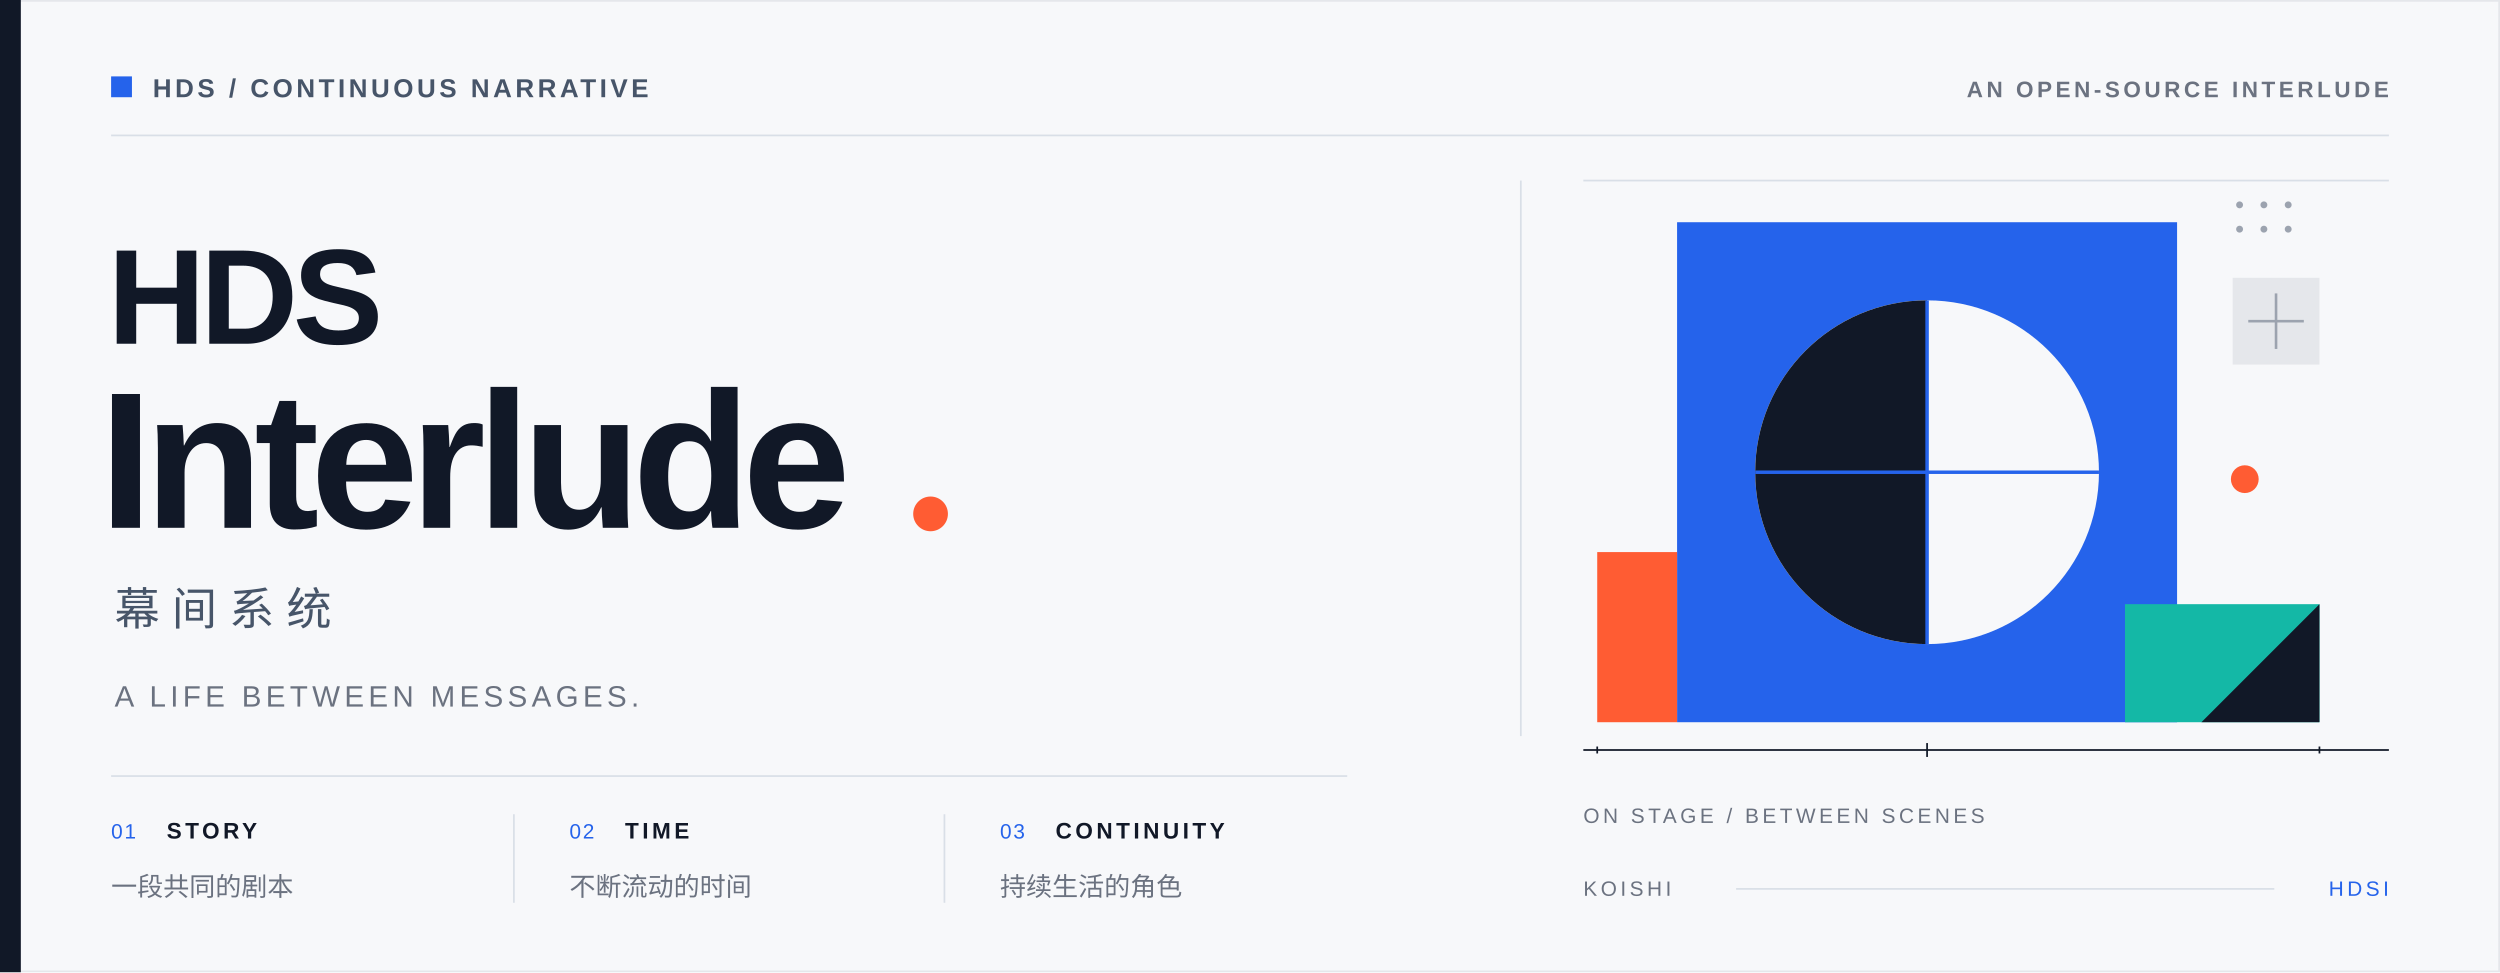
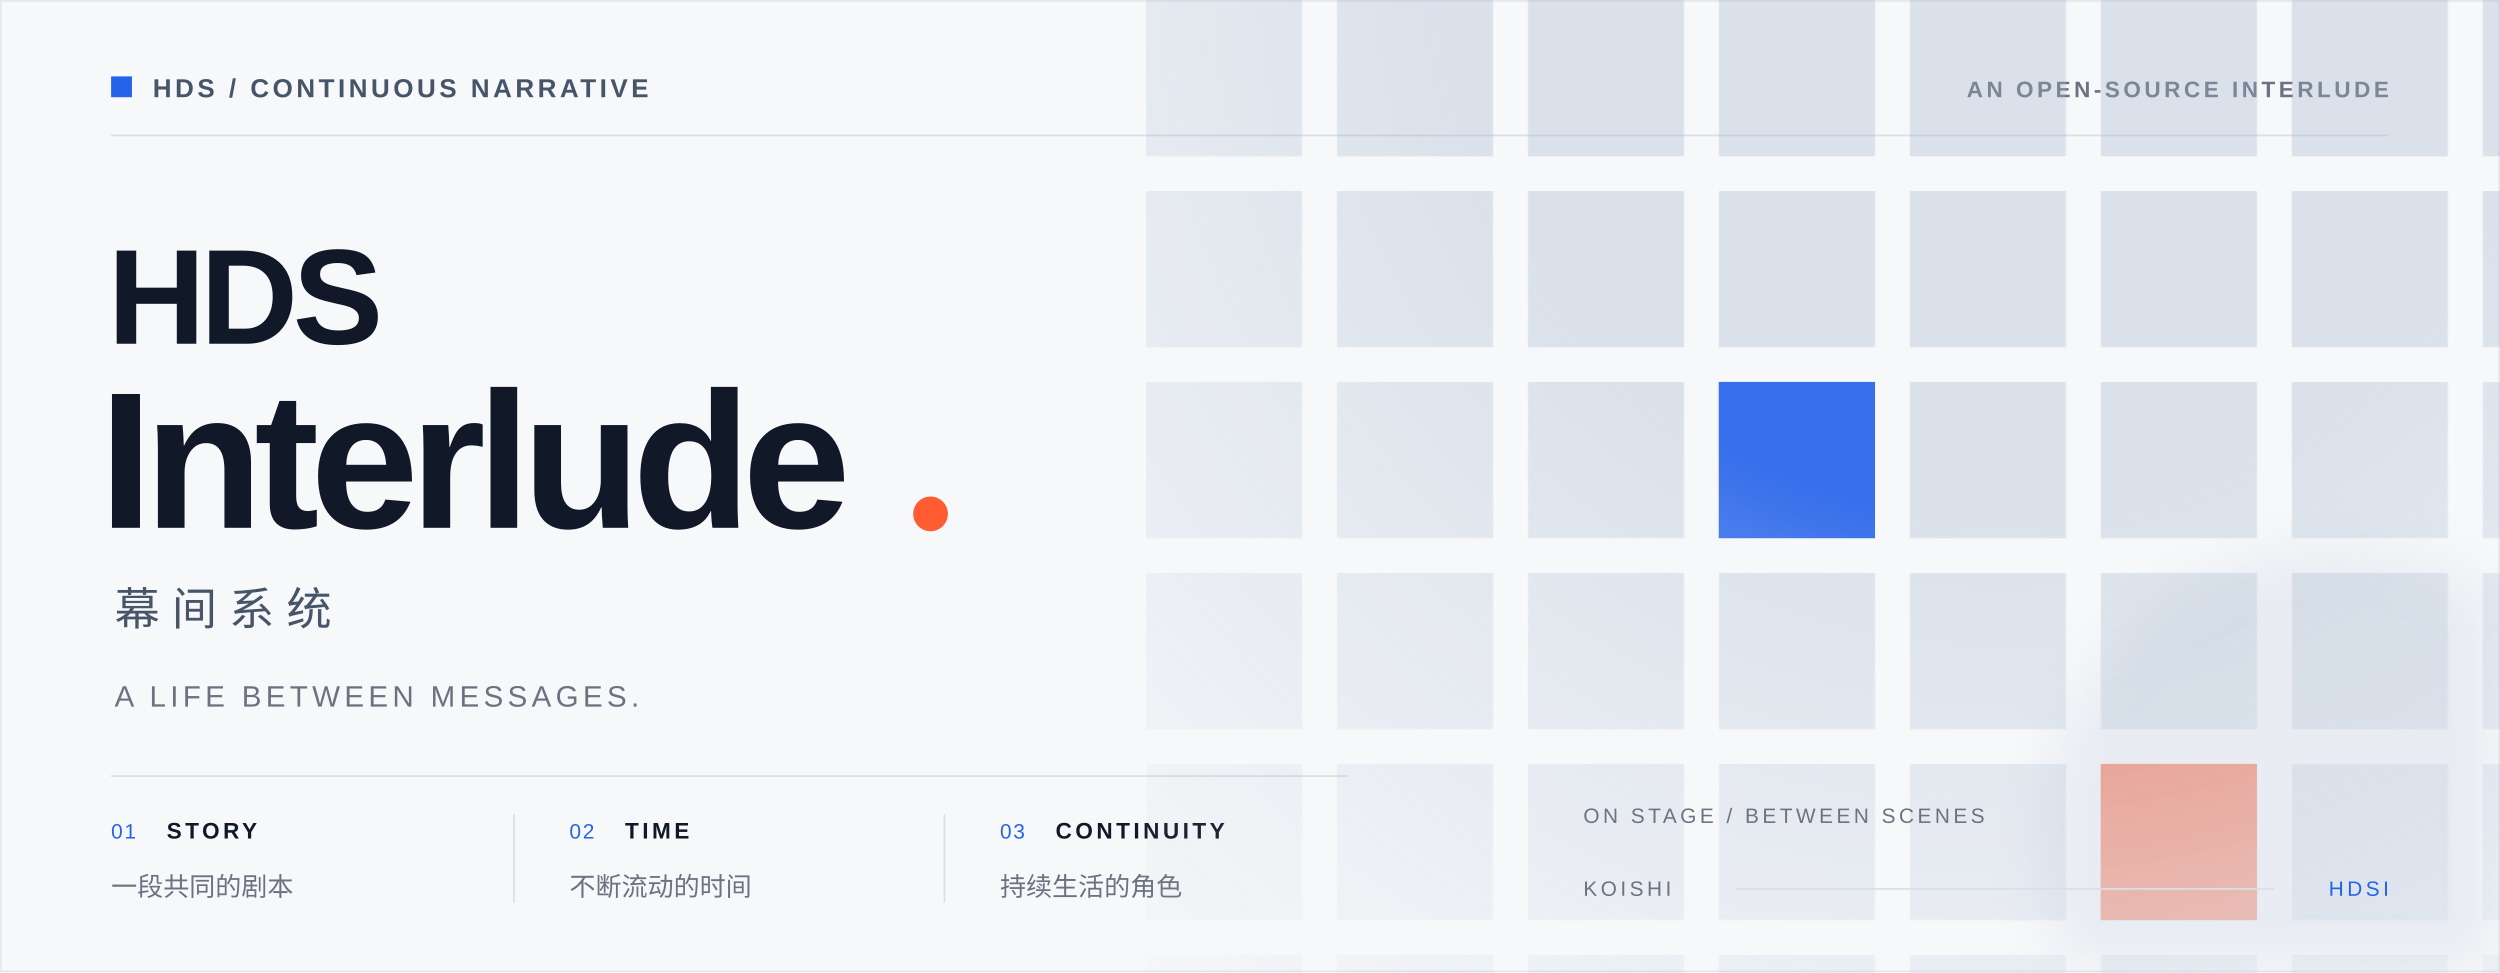
<svg xmlns="http://www.w3.org/2000/svg" width="1440" height="560" viewBox="0 0 1440 560" role="img" aria-labelledby="title desc">
+   <defs>
+     <pattern id="cubes" width="110" height="110" patternUnits="userSpaceOnUse">
+       <rect x="0" y="0" width="90" height="90" fill="#9db0c9" />
+     </pattern>
+     <radialGradient id="fade" gradientUnits="userSpaceOnUse" cx="1152" cy="-22" r="1060">
+       <stop offset="30%" stop-color="#ffffff" />
+       <stop offset="75%" stop-color="#ffffff" stop-opacity="0" />
+     </radialGradient>
+     <mask id="fadeMask">
+       <rect x="660" y="-180" width="980" height="920" fill="url(#fade)" />
+     </mask>
+     <filter id="soft" x="-40%" y="-40%" width="180%" height="180%">
+       <feGaussianBlur stdDeviation="14" />
+     </filter>
+   </defs>
  <rect width="1440" height="560" fill="#f7f8fa" />
  <rect x="0.5" y="0.5" width="1439" height="559" fill="none" stroke="#e5e7eb" />
-   <rect width="12" height="560" fill="#111827" />
  <g font-family="Outfit, Segoe UI, Arial, sans-serif">
    <rect x="64" y="44" width="12" height="12" fill="#2563eb" />
    <text x="88" y="56" font-size="15" font-weight="600" letter-spacing="2" fill="#475569">HDS / CONTINUOUS NARRATIVE</text>
    <text x="1376" y="56" text-anchor="end" font-size="13" font-weight="600" letter-spacing="2" fill="#6b7280">AN OPEN-SOURCE INTERLUDE</text>
    <path d="M64 78H1376" fill="none" stroke="#d9dfe7" />
    <text x="62" y="198" font-size="78" font-weight="700" letter-spacing="-3" fill="#111827">HDS</text>
    <text x="57" y="304" font-size="112" font-weight="700" letter-spacing="-5" fill="#111827">Interlude</text>
    <circle cx="536" cy="296" r="10" fill="#ff5c33" />
    <text x="66" y="360" font-family="Microsoft YaHei, PingFang SC, Noto Sans CJK SC, sans-serif" font-size="26" letter-spacing="7" fill="#475569">幕间系统</text>
    <text x="66" y="407" font-size="17" font-weight="500" letter-spacing="2.5" fill="#6b7280">A LIFE BETWEEN MESSAGES.</text>
    <path d="M64 447H776" fill="none" stroke="#d9dfe7" />
    <text x="64" y="483" font-size="12" letter-spacing="1" fill="#2563eb">01</text>
    <text x="96" y="483" font-size="13" font-weight="600" letter-spacing="2" fill="#111827">STORY</text>
    <text x="64" y="516" font-family="Microsoft YaHei, PingFang SC, Noto Sans CJK SC, sans-serif" font-size="15" fill="#6b7280">一段共同的剧本</text>
    <path d="M296 469V520" stroke="#d9dfe7" />
    <text x="328" y="483" font-size="12" letter-spacing="1" fill="#2563eb">02</text>
    <text x="360" y="483" font-size="13" font-weight="600" letter-spacing="2" fill="#111827">TIME</text>
    <text x="328" y="516" font-family="Microsoft YaHei, PingFang SC, Noto Sans CJK SC, sans-serif" font-size="15" fill="#6b7280">不断流动的时间</text>
    <path d="M544 469V520" stroke="#d9dfe7" />
    <text x="576" y="483" font-size="12" letter-spacing="1" fill="#2563eb">03</text>
    <text x="608" y="483" font-size="13" font-weight="600" letter-spacing="2" fill="#111827">CONTINUITY</text>
    <text x="576" y="516" font-family="Microsoft YaHei, PingFang SC, Noto Sans CJK SC, sans-serif" font-size="15" fill="#6b7280">持续生活的角色</text>
  </g>
-   <g>
-     <path d="M876 104V424M912 104H1376" fill="none" stroke="#d9dfe7" />
-     <rect x="966" y="128" width="288" height="288" fill="#2563eb" />
-     <circle cx="1110" cy="272" r="99" fill="#f7f8fa" />
-     <path d="M1110 173A99 99 0 0 0 1110 371Z" fill="#111827" />
-     <path d="M1110 173V371M1011 272H1209" fill="none" stroke="#2563eb" stroke-width="2" />
-     <rect x="920" y="318" width="46" height="98" fill="#ff5c33" />
-     <rect x="1224" y="348" width="112" height="68" fill="#14b8a6" />
-     <path d="M1336 348V416H1268Z" fill="#111827" />
-     <rect x="1286" y="160" width="50" height="50" fill="#e5e7eb" />
-     <path d="M1311 169V201M1295 185H1327" stroke="#9ca3af" stroke-width="1.5" />
-     <circle cx="1293" cy="276" r="8" fill="#ff5c33" />
-     <path d="M912 432H1376" stroke="#111827" />
-     <path d="M920 430V434M1110 428V436M1336 430V434" stroke="#111827" />
-     <g fill="#9ca3af">
-       <circle cx="1290" cy="118" r="2" />
-       <circle cx="1304" cy="118" r="2" />
-       <circle cx="1318" cy="118" r="2" />
-       <circle cx="1290" cy="132" r="2" />
-       <circle cx="1304" cy="132" r="2" />
-       <circle cx="1318" cy="132" r="2" />
+   <g mask="url(#fadeMask)">
+     <g opacity="0.32" style="mix-blend-mode:multiply">
+       <rect x="660" y="-180" width="980" height="920" fill="url(#cubes)" />
    </g>
+     <rect x="990" y="220" width="90" height="90" fill="#2563eb" opacity="0.9" />
+     <rect x="1210" y="440" width="90" height="90" fill="#ff5c33" opacity="0.75" />
  </g>
+   <circle cx="1345" cy="485" r="170" fill="#9db0c9" opacity="0.16" filter="url(#soft)" />
  <g font-family="Outfit, Segoe UI, Arial, sans-serif" font-size="12" letter-spacing="2" fill="#6b7280">
    <text x="912" y="474">ON STAGE / BETWEEN SCENES</text>
    <text x="912" y="516">KOISHI</text>
    <path d="M1000 512H1310" stroke="#d9dfe7" />
    <text x="1376" y="516" text-anchor="end" fill="#2563eb">HDSI</text>
  </g>
</svg>
